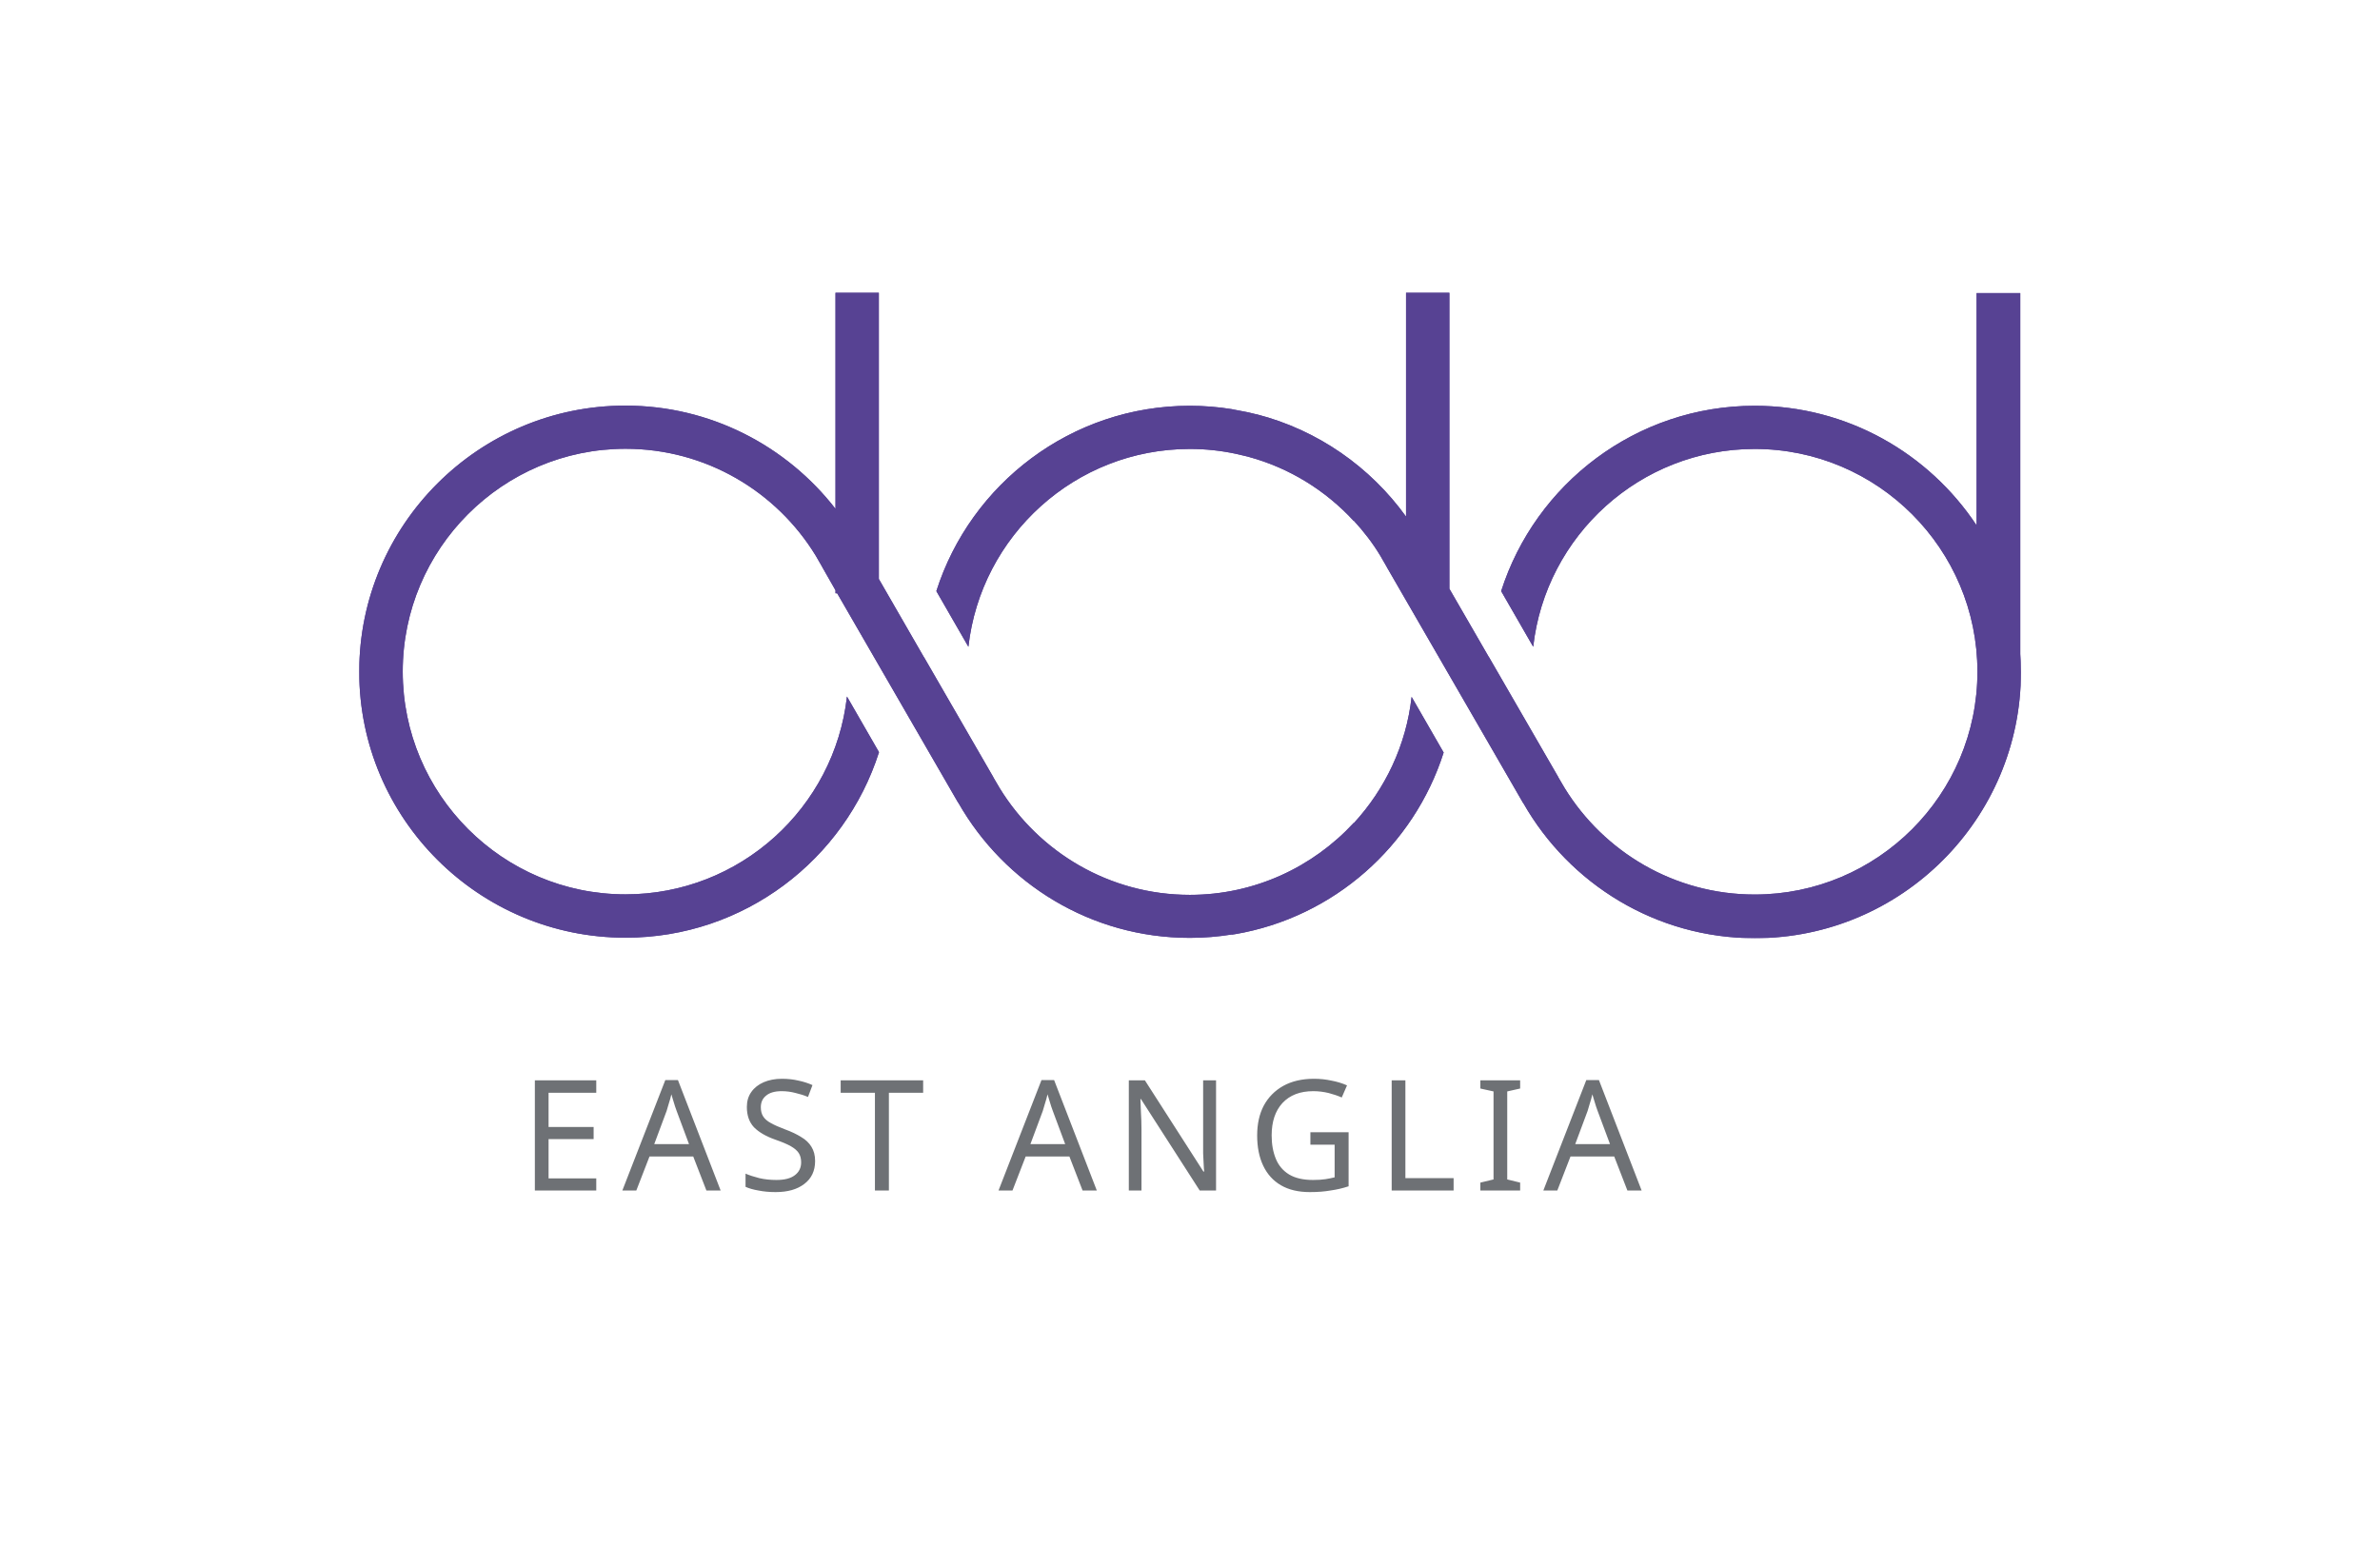
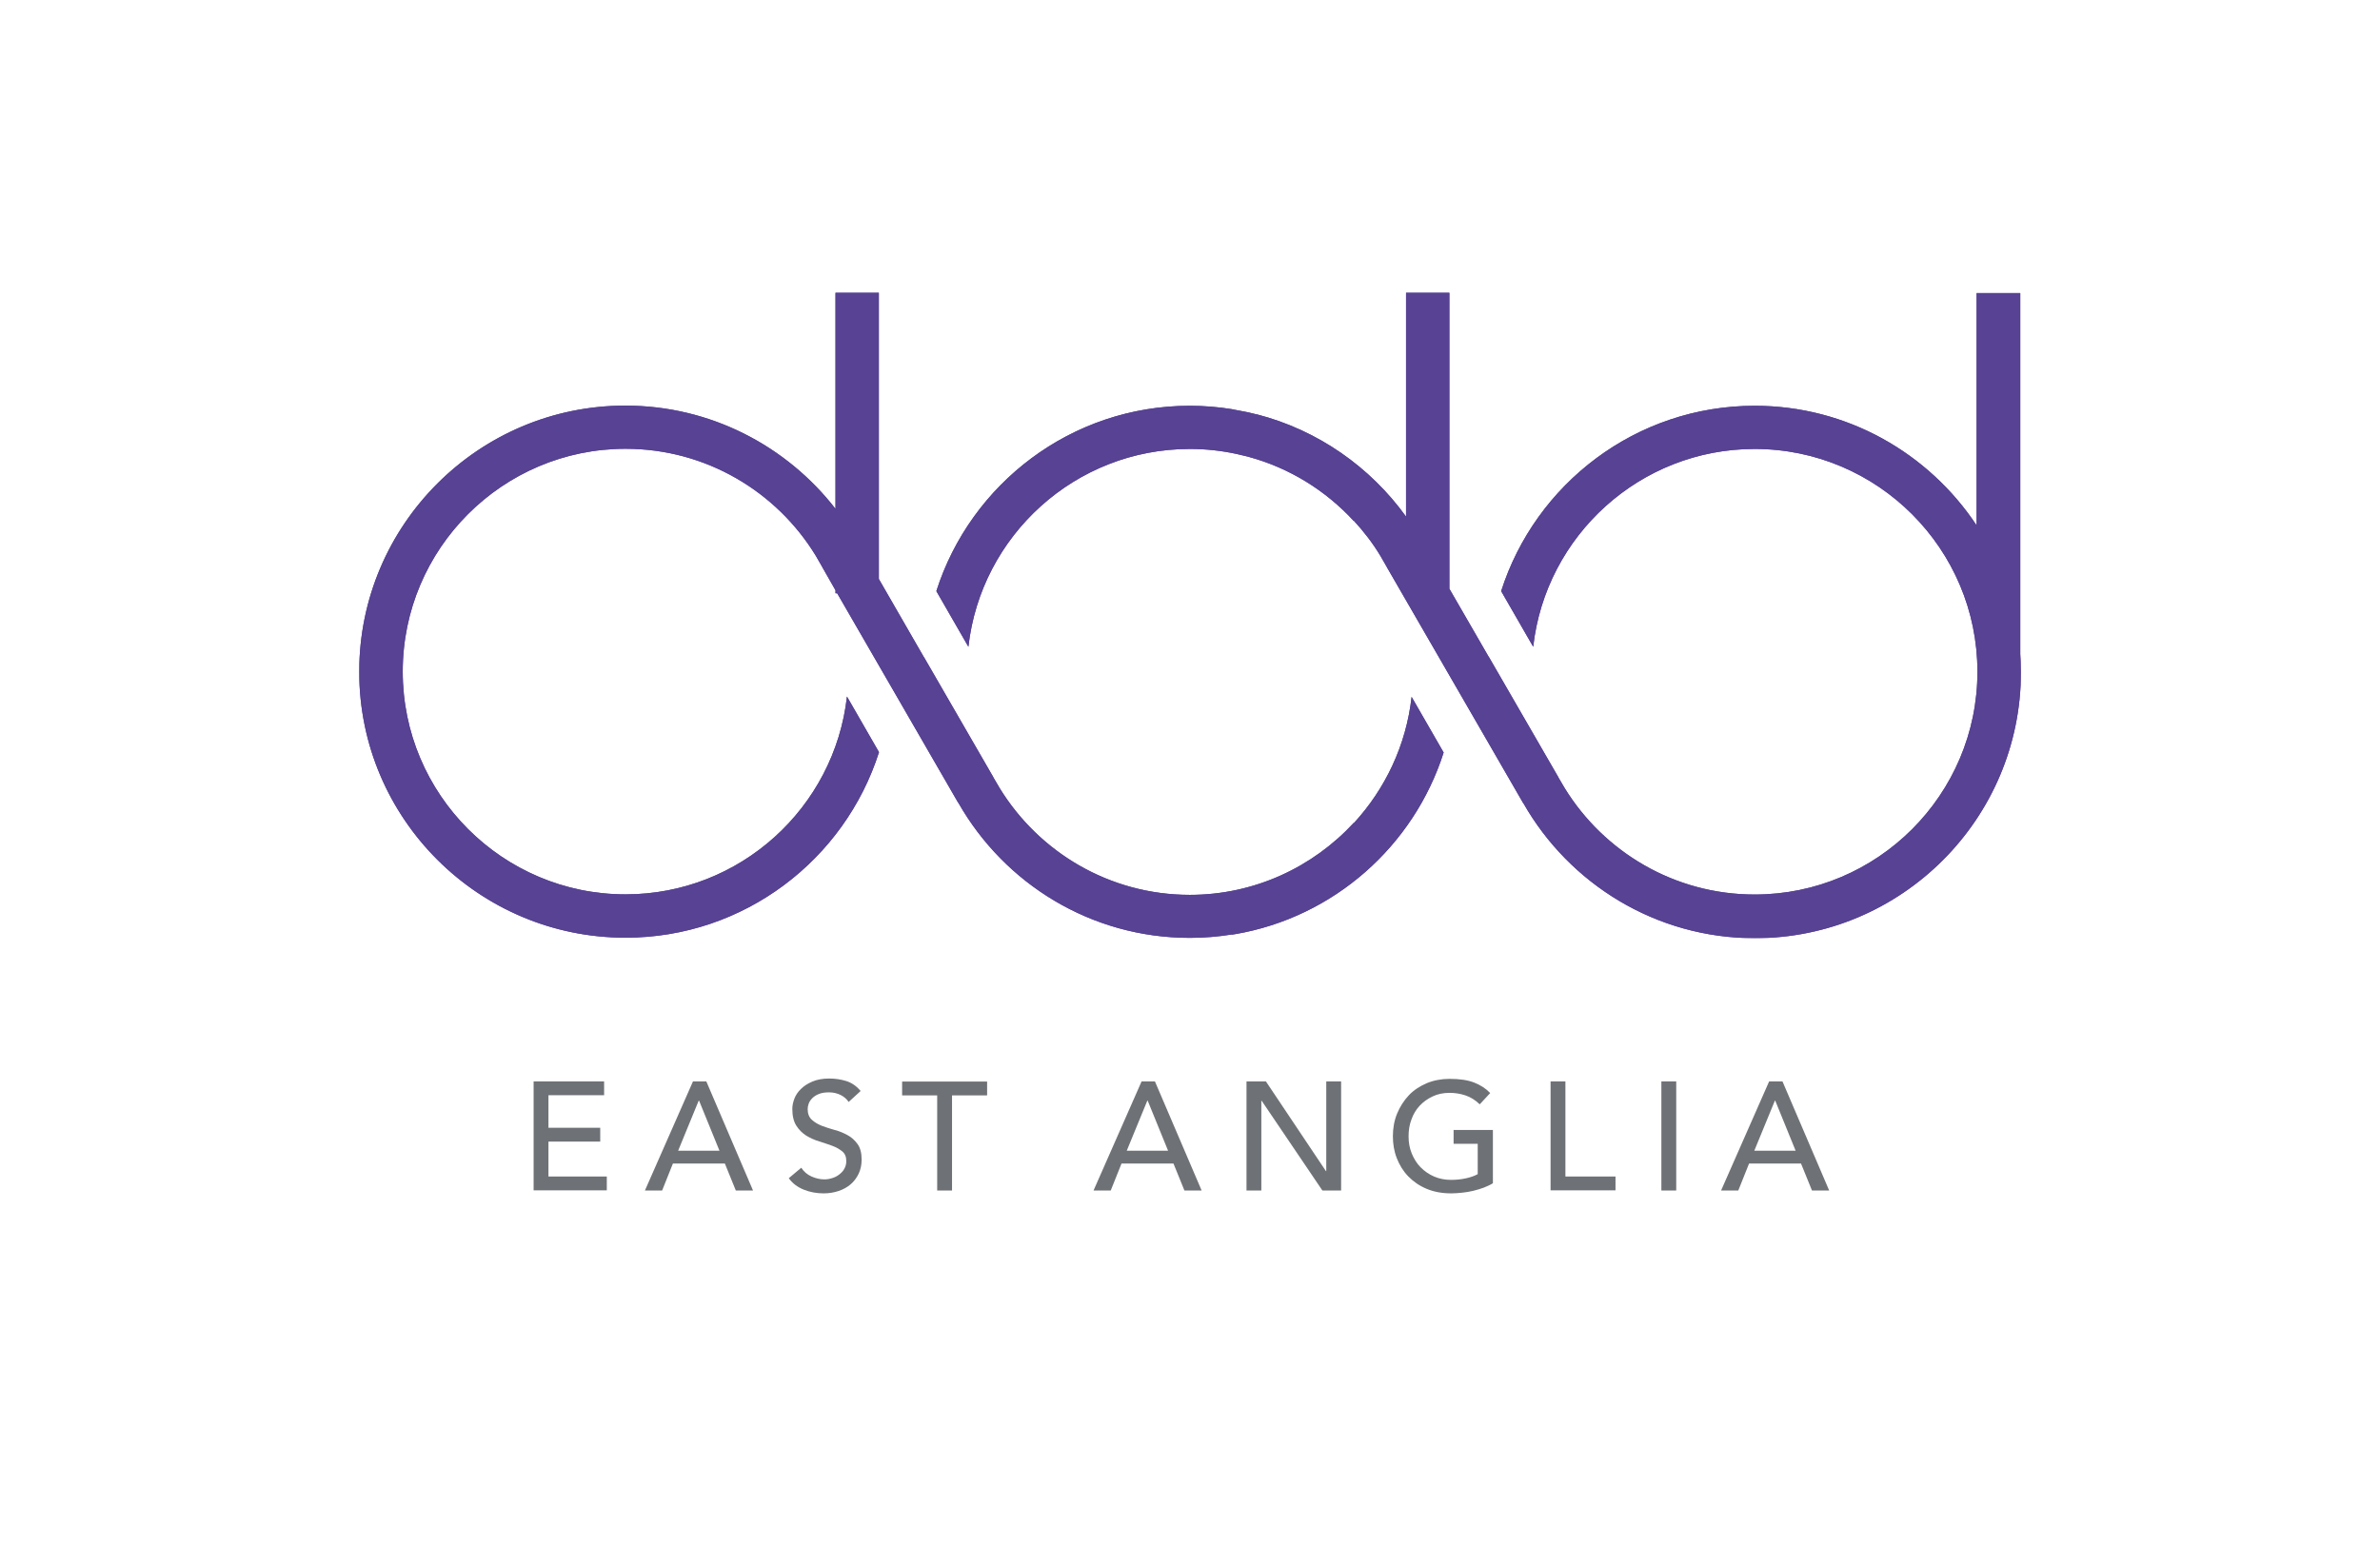
<svg xmlns="http://www.w3.org/2000/svg" xmlns:xlink="http://www.w3.org/1999/xlink" version="1.1" id="Layer_1" x="0px" y="0px" viewBox="0 0 141.12 91.68" style="enable-background:new 0 0 141.12 91.68;" xml:space="preserve">
  <style type="text/css">
	.st0{fill:#6E7175;}
- 	.st1{font-family:'Avenir-Medium';}
- 	.st2{font-size:9.133px;}
- 	.st3{letter-spacing:1;}
- 	.st4{clip-path:url(#SVGID_4_);fill:#574293;}
- 	.st5{clip-path:url(#SVGID_10_);fill:#574293;}
+ 	.st1{clip-path:url(#SVGID_4_);fill:#574293;}
</style>
  <g>
-     <text transform="matrix(1 0 0 1 30.8235 70.5901)" class="st0 st1 st2 st3">EAST ANGLIA</text>
+     <g>
+       <path class="st0" d="M31.65,64.12h4.17v0.82h-3.3v1.93h3.07v0.82h-3.07v2.07h3.46v0.82h-4.34V64.12z" />
+       <path class="st0" d="M41.09,64.12h0.79l2.77,6.47h-1.02l-0.65-1.6H39.9l-0.64,1.6h-1.02L41.09,64.12z M42.66,68.23l-1.21-2.97    h-0.02l-1.22,2.97H42.66z" />
+       <path class="st0" d="M47.51,69.24c0.16,0.24,0.36,0.41,0.61,0.52c0.25,0.11,0.5,0.17,0.76,0.17c0.15,0,0.29-0.02,0.45-0.07    s0.29-0.11,0.42-0.21s0.23-0.2,0.31-0.34s0.12-0.29,0.12-0.47c0-0.25-0.08-0.44-0.24-0.57c-0.16-0.13-0.35-0.24-0.59-0.33    s-0.49-0.17-0.77-0.26c-0.28-0.08-0.53-0.2-0.77-0.34c-0.23-0.15-0.43-0.34-0.59-0.59s-0.24-0.58-0.24-1    c0-0.19,0.04-0.39,0.12-0.6c0.08-0.21,0.21-0.41,0.39-0.58c0.18-0.18,0.4-0.32,0.68-0.44c0.28-0.12,0.61-0.18,1-0.18    c0.35,0,0.69,0.05,1.01,0.15c0.32,0.1,0.61,0.3,0.85,0.59l-0.71,0.65c-0.11-0.17-0.27-0.31-0.47-0.41    c-0.2-0.1-0.43-0.16-0.69-0.16c-0.24,0-0.45,0.03-0.61,0.1c-0.16,0.06-0.29,0.15-0.39,0.25c-0.1,0.1-0.17,0.21-0.21,0.32    c-0.04,0.12-0.06,0.22-0.06,0.32c0,0.27,0.08,0.48,0.24,0.63c0.16,0.15,0.35,0.26,0.59,0.36c0.23,0.09,0.49,0.17,0.77,0.25    c0.28,0.07,0.53,0.18,0.77,0.31s0.43,0.31,0.59,0.53c0.16,0.22,0.24,0.53,0.24,0.92c0,0.31-0.06,0.59-0.18,0.84    c-0.12,0.25-0.28,0.46-0.48,0.63c-0.2,0.17-0.44,0.3-0.71,0.39s-0.57,0.14-0.88,0.14c-0.41,0-0.81-0.07-1.18-0.22    c-0.37-0.15-0.67-0.37-0.89-0.68L47.51,69.24z" />
+       <path class="st0" d="M55.57,64.95h-2.08v-0.82h5.04v0.82h-2.08v5.64h-0.88V64.95z" />
+       <path class="st0" d="M67.69,64.12h0.79l2.77,6.47h-1.02l-0.65-1.6H66.5l-0.64,1.6h-1.02L67.69,64.12z M69.26,68.23l-1.21-2.97    h-0.02l-1.22,2.97H69.26z" />
+       <path class="st0" d="M73.91,64.12h1.15l3.56,5.32h0.02v-5.32h0.88v6.47h-1.11l-3.6-5.32h-0.02v5.32h-0.88V64.12z" />
+       <path class="st0" d="M88.52,66.97v3.19c-0.16,0.1-0.34,0.18-0.54,0.26c-0.2,0.07-0.41,0.14-0.63,0.19s-0.44,0.09-0.66,0.11    s-0.43,0.04-0.63,0.04c-0.55,0-1.04-0.09-1.47-0.27c-0.43-0.18-0.79-0.43-1.09-0.74c-0.3-0.31-0.52-0.67-0.68-1.08    s-0.23-0.84-0.23-1.3c0-0.48,0.08-0.93,0.25-1.34s0.4-0.77,0.69-1.08s0.65-0.54,1.06-0.72c0.41-0.17,0.87-0.26,1.36-0.26    c0.6,0,1.08,0.07,1.46,0.22c0.38,0.15,0.69,0.35,0.95,0.62l-0.62,0.67c-0.27-0.26-0.55-0.43-0.85-0.53    c-0.3-0.1-0.61-0.15-0.94-0.15c-0.37,0-0.71,0.07-1,0.21c-0.3,0.14-0.55,0.32-0.77,0.55c-0.21,0.23-0.38,0.5-0.49,0.82    c-0.12,0.31-0.17,0.65-0.17,1c0,0.37,0.06,0.7,0.19,1.02c0.13,0.31,0.3,0.59,0.53,0.82c0.23,0.23,0.49,0.41,0.79,0.54    c0.3,0.13,0.64,0.2,1,0.2c0.31,0,0.6-0.03,0.88-0.09c0.28-0.06,0.51-0.14,0.71-0.25v-1.8h-1.43v-0.82H88.52z" />
+       <path class="st0" d="M91.94,64.12h0.88v5.64h2.97v0.82h-3.85V64.12z" />
+       <path class="st0" d="M98.51,64.12h0.88v6.47h-0.88V64.12z" />
+       <path class="st0" d="M104.9,64.12h0.79l2.77,6.47h-1.02l-0.65-1.6h-3.08l-0.64,1.6h-1.02L104.9,64.12z M106.47,68.23l-1.21-2.97    h-0.02l-1.22,2.97H106.47z" />
+     </g>
    <g>
      <g>
        <g>
          <defs>
            <path id="SVGID_1_" d="M49.54,17.36v12.81c-2.89-3.72-7.4-6.12-12.46-6.12c-8.7,0-15.78,7.08-15.78,15.78       S28.39,55.6,37.09,55.6c7.03,0,13-4.63,15.03-11l-1.9-3.3c-0.74,6.59-6.34,11.73-13.13,11.73c-7.29,0-13.21-5.93-13.21-13.21       c0-7.29,5.93-13.21,13.21-13.21c4.77,0,8.96,2.54,11.28,6.34l0,0l0.38,0.66c0.01,0.01,0.01,0.02,0.02,0.04L49.54,35v0.18h0.1       l3.19,5.52v0l3.98,6.89l0.02,0.02c2.72,4.77,7.84,8,13.72,8c0.85,0,1.68-0.07,2.49-0.2v0.01c0.06-0.01,0.13-0.02,0.19-0.03       c0,0,0.01,0,0.01,0c5.84-1,10.59-5.22,12.36-10.77l-1.9-3.3c-0.32,2.87-1.57,5.47-3.43,7.49v-0.02       c-2.42,2.62-5.88,4.27-9.72,4.27c-4.76,0-8.94-2.53-11.27-6.32l-0.37-0.63c-0.02-0.04-0.04-0.09-0.07-0.13l-4.05-7.01       c0,0,0,0.01,0,0.01l-2.68-4.65V17.36H49.54z M117.2,17.36v13.79c-2.83-4.27-7.67-7.09-13.16-7.09c-7.03,0-13,4.63-15.03,10.99       l1.9,3.3c0.74-6.59,6.34-11.73,13.13-11.73c7.29,0,13.21,5.93,13.21,13.21c0,7.29-5.93,13.21-13.21,13.21       c-4.76,0-8.94-2.53-11.27-6.32l-0.37-0.63c-0.02-0.04-0.04-0.09-0.07-0.13l-4.05-7.01c0,0,0,0.01,0,0.01l-2.34-4.05V17.36       h-2.57v13.27c-2.12-2.94-5.23-5.13-8.84-6.06c-0.01,0-0.01,0-0.02,0c-0.33-0.09-0.67-0.16-1.01-0.22       c-0.11-0.02-0.21-0.04-0.32-0.06c-0.05-0.01-0.09-0.02-0.14-0.03v0c-0.81-0.13-1.64-0.2-2.49-0.2c-7.03,0-13,4.63-15.03,10.99       l1.9,3.3c0.74-6.59,6.34-11.73,13.13-11.73c0.94,0,1.85,0.1,2.74,0.29c0.04,0.01,0.08,0.02,0.13,0.03       c0.2,0.05,0.4,0.09,0.59,0.14c0.01,0,0.02,0.01,0.03,0.01c2.43,0.66,4.57,2,6.23,3.8v-0.02c0.59,0.64,1.13,1.34,1.58,2.09l0,0       l0.38,0.66c0.01,0.01,0.01,0.02,0.02,0.04l4.08,7.06v0l3.98,6.89l0.02,0.02c2.72,4.77,7.85,8,13.72,8       c8.7,0,15.78-7.08,15.78-15.78c0-0.36-0.02-0.72-0.04-1.07v-21.4H117.2z" />
          </defs>
          <clipPath id="SVGID_2_">
            <use xlink:href="#SVGID_1_" style="overflow:visible;" />
          </clipPath>
        </g>
        <g>
          <defs>
            <path id="SVGID_3_" d="M49.54,17.36v12.81c-2.89-3.72-7.4-6.12-12.46-6.12c-8.7,0-15.78,7.08-15.78,15.78       S28.39,55.6,37.09,55.6c7.03,0,13-4.63,15.03-11l-1.9-3.3c-0.74,6.59-6.34,11.73-13.13,11.73c-7.29,0-13.21-5.93-13.21-13.21       c0-7.29,5.93-13.21,13.21-13.21c4.77,0,8.96,2.54,11.28,6.34l0,0l0.38,0.66c0.01,0.01,0.01,0.02,0.02,0.04L49.54,35v0.18h0.1       l3.19,5.52v0l3.98,6.89l0.02,0.02c2.72,4.77,7.84,8,13.72,8c0.85,0,1.68-0.07,2.49-0.2v0.01c0.06-0.01,0.13-0.02,0.19-0.03       c0,0,0.01,0,0.01,0c5.84-1,10.59-5.22,12.36-10.77l-1.9-3.3c-0.32,2.87-1.57,5.47-3.43,7.49v-0.02       c-2.42,2.62-5.88,4.27-9.72,4.27c-4.76,0-8.94-2.53-11.27-6.32l-0.37-0.63c-0.02-0.04-0.04-0.09-0.07-0.13l-4.05-7.01       c0,0,0,0.01,0,0.01l-2.68-4.65V17.36H49.54z M117.2,17.36v13.79c-2.83-4.27-7.67-7.09-13.16-7.09c-7.03,0-13,4.63-15.03,10.99       l1.9,3.3c0.74-6.59,6.34-11.73,13.13-11.73c7.29,0,13.21,5.93,13.21,13.21c0,7.29-5.93,13.21-13.21,13.21       c-4.76,0-8.94-2.53-11.27-6.32l-0.37-0.63c-0.02-0.04-0.04-0.09-0.07-0.13l-4.05-7.01c0,0,0,0.01,0,0.01l-2.34-4.05V17.36       h-2.57v13.27c-2.12-2.94-5.23-5.13-8.84-6.06c-0.01,0-0.01,0-0.02,0c-0.33-0.09-0.67-0.16-1.01-0.22       c-0.11-0.02-0.21-0.04-0.32-0.06c-0.05-0.01-0.09-0.02-0.14-0.03v0c-0.81-0.13-1.64-0.2-2.49-0.2c-7.03,0-13,4.63-15.03,10.99       l1.9,3.3c0.74-6.59,6.34-11.73,13.13-11.73c0.94,0,1.85,0.1,2.74,0.29c0.04,0.01,0.08,0.02,0.13,0.03       c0.2,0.05,0.4,0.09,0.59,0.14c0.01,0,0.02,0.01,0.03,0.01c2.43,0.66,4.57,2,6.23,3.8v-0.02c0.59,0.64,1.13,1.34,1.58,2.09l0,0       l0.38,0.66c0.01,0.01,0.01,0.02,0.02,0.04l4.08,7.06v0l3.98,6.89l0.02,0.02c2.72,4.77,7.85,8,13.72,8       c8.7,0,15.78-7.08,15.78-15.78c0-0.36-0.02-0.72-0.04-1.07v-21.4H117.2z" />
          </defs>
          <use xlink:href="#SVGID_3_" style="overflow:visible;fill:#574293;" />
          <clipPath id="SVGID_4_">
            <use xlink:href="#SVGID_3_" style="overflow:visible;" />
          </clipPath>
-           <rect x="21.31" y="17.36" class="st4" width="98.5" height="38.25" />
+           <rect x="21.31" y="17.36" class="st1" width="98.5" height="38.25" />
        </g>
        <g>
          <defs>
            <path id="SVGID_5_" d="M49.54,17.36v12.81c-2.89-3.72-7.4-6.12-12.46-6.12c-8.7,0-15.78,7.08-15.78,15.78       S28.39,55.6,37.09,55.6c7.03,0,13-4.63,15.03-11l-1.9-3.3c-0.74,6.59-6.34,11.73-13.13,11.73c-7.29,0-13.21-5.93-13.21-13.21       c0-7.29,5.93-13.21,13.21-13.21c4.77,0,8.96,2.54,11.28,6.34l0,0l0.38,0.66c0.01,0.01,0.01,0.02,0.02,0.04L49.54,35v0.18h0.1       l3.19,5.52v0l3.98,6.89l0.02,0.02c2.72,4.77,7.84,8,13.72,8c0.85,0,1.68-0.07,2.49-0.2v0.01c0.06-0.01,0.13-0.02,0.19-0.03       c0,0,0.01,0,0.01,0c5.84-1,10.59-5.22,12.36-10.77l-1.9-3.3c-0.32,2.87-1.57,5.47-3.43,7.49v-0.02       c-2.42,2.62-5.88,4.27-9.72,4.27c-4.76,0-8.94-2.53-11.27-6.32l-0.37-0.63c-0.02-0.04-0.04-0.09-0.07-0.13l-4.05-7.01       c0,0,0,0.01,0,0.01l-2.68-4.65V17.36H49.54z M117.2,17.36v13.79c-2.83-4.27-7.67-7.09-13.16-7.09c-7.03,0-13,4.63-15.03,10.99       l1.9,3.3c0.74-6.59,6.34-11.73,13.13-11.73c7.29,0,13.21,5.93,13.21,13.21c0,7.29-5.93,13.21-13.21,13.21       c-4.76,0-8.94-2.53-11.27-6.32l-0.37-0.63c-0.02-0.04-0.04-0.09-0.07-0.13l-4.05-7.01c0,0,0,0.01,0,0.01l-2.34-4.05V17.36       h-2.57v13.27c-2.12-2.94-5.23-5.13-8.84-6.06c-0.01,0-0.01,0-0.02,0c-0.33-0.09-0.67-0.16-1.01-0.22       c-0.11-0.02-0.21-0.04-0.32-0.06c-0.05-0.01-0.09-0.02-0.14-0.03v0c-0.81-0.13-1.64-0.2-2.49-0.2c-7.03,0-13,4.63-15.03,10.99       l1.9,3.3c0.74-6.59,6.34-11.73,13.13-11.73c0.94,0,1.85,0.1,2.74,0.29c0.04,0.01,0.08,0.02,0.13,0.03       c0.2,0.05,0.4,0.09,0.59,0.14c0.01,0,0.02,0.01,0.03,0.01c2.43,0.66,4.57,2,6.23,3.8v-0.02c0.59,0.64,1.13,1.34,1.58,2.09l0,0       l0.38,0.66c0.01,0.01,0.01,0.02,0.02,0.04l4.08,7.06v0l3.98,6.89l0.02,0.02c2.72,4.77,7.85,8,13.72,8       c8.7,0,15.78-7.08,15.78-15.78c0-0.36-0.02-0.72-0.04-1.07v-21.4H117.2z" />
          </defs>
          <clipPath id="SVGID_6_">
            <use xlink:href="#SVGID_5_" style="overflow:visible;" />
          </clipPath>
        </g>
      </g>
    </g>
  </g>
-   <g>
-     <text transform="matrix(1 0 0 1 190.4097 188.3234)" class="st1 st2 st3" style="fill:#574293;">EAST ANGLIA</text>
-     <g>
-       <g>
-         <g>
-           <defs>
-             <path id="SVGID_7_" d="M209.13,135.09v12.81c-2.89-3.72-7.4-6.12-12.46-6.12c-8.7,0-15.78,7.08-15.78,15.78       c0,8.7,7.08,15.78,15.78,15.78c7.03,0,13-4.63,15.03-11l-1.9-3.3c-0.74,6.59-6.34,11.73-13.13,11.73       c-7.29,0-13.21-5.93-13.21-13.21c0-7.29,5.93-13.21,13.21-13.21c4.77,0,8.96,2.54,11.28,6.34l0,0l0.38,0.66       c0.01,0.01,0.01,0.02,0.02,0.04l0.78,1.36v0.18h0.1l3.19,5.52v0l3.98,6.89l0.02,0.02c2.72,4.77,7.84,8,13.72,8       c0.85,0,1.68-0.07,2.49-0.2v0.01c0.06-0.01,0.13-0.02,0.19-0.03c0,0,0.01,0,0.01,0c5.84-1,10.59-5.22,12.36-10.77l-1.9-3.3       c-0.32,2.87-1.57,5.47-3.43,7.49v-0.02c-2.42,2.62-5.88,4.27-9.72,4.27c-4.76,0-8.94-2.53-11.27-6.32l-0.37-0.63       c-0.02-0.04-0.04-0.09-0.07-0.13l-4.05-7.01c0,0,0,0.01,0,0.01l-2.68-4.65v-16.95H209.13z M276.78,135.09v13.79       c-2.83-4.27-7.67-7.09-13.16-7.09c-7.03,0-13,4.63-15.03,10.99l1.9,3.3c0.74-6.59,6.34-11.73,13.13-11.73       c7.29,0,13.21,5.93,13.21,13.21c0,7.29-5.93,13.21-13.21,13.21c-4.76,0-8.94-2.53-11.27-6.32l-0.37-0.63       c-0.02-0.04-0.04-0.09-0.07-0.13l-4.05-7.01c0,0,0,0.01,0,0.01l-2.34-4.05v-17.55h-2.57v13.27c-2.12-2.94-5.23-5.13-8.84-6.06       c-0.01,0-0.01,0-0.02,0c-0.33-0.09-0.67-0.16-1.01-0.22c-0.11-0.02-0.21-0.04-0.32-0.06c-0.05-0.01-0.09-0.02-0.14-0.03v0       c-0.81-0.13-1.64-0.2-2.49-0.2c-7.03,0-13,4.63-15.03,10.99l1.9,3.3c0.74-6.59,6.34-11.73,13.13-11.73       c0.94,0,1.85,0.1,2.74,0.29c0.04,0.01,0.08,0.02,0.13,0.03c0.2,0.05,0.4,0.09,0.59,0.14c0.01,0,0.02,0.01,0.03,0.01       c2.43,0.66,4.57,2,6.23,3.8v-0.02c0.59,0.64,1.13,1.34,1.58,2.09l0,0l0.38,0.66c0.01,0.01,0.01,0.02,0.02,0.04l4.08,7.06v0       l3.98,6.89l0.02,0.02c2.72,4.77,7.85,8,13.72,8c8.7,0,15.78-7.08,15.78-15.78c0-0.36-0.02-0.72-0.04-1.07v-21.4H276.78z" />
-           </defs>
-           <clipPath id="SVGID_8_">
-             <use xlink:href="#SVGID_7_" style="overflow:visible;" />
-           </clipPath>
-         </g>
-         <g>
-           <defs>
-             <path id="SVGID_9_" d="M209.13,135.09v12.81c-2.89-3.72-7.4-6.12-12.46-6.12c-8.7,0-15.78,7.08-15.78,15.78       c0,8.7,7.08,15.78,15.78,15.78c7.03,0,13-4.63,15.03-11l-1.9-3.3c-0.74,6.59-6.34,11.73-13.13,11.73       c-7.29,0-13.21-5.93-13.21-13.21c0-7.29,5.93-13.21,13.21-13.21c4.77,0,8.96,2.54,11.28,6.34l0,0l0.38,0.66       c0.01,0.01,0.01,0.02,0.02,0.04l0.78,1.36v0.18h0.1l3.19,5.52v0l3.98,6.89l0.02,0.02c2.72,4.77,7.84,8,13.72,8       c0.85,0,1.68-0.07,2.49-0.2v0.01c0.06-0.01,0.13-0.02,0.19-0.03c0,0,0.01,0,0.01,0c5.84-1,10.59-5.22,12.36-10.77l-1.9-3.3       c-0.32,2.87-1.57,5.47-3.43,7.49v-0.02c-2.42,2.62-5.88,4.27-9.72,4.27c-4.76,0-8.94-2.53-11.27-6.32l-0.37-0.63       c-0.02-0.04-0.04-0.09-0.07-0.13l-4.05-7.01c0,0,0,0.01,0,0.01l-2.68-4.65v-16.95H209.13z M276.78,135.09v13.79       c-2.83-4.27-7.67-7.09-13.16-7.09c-7.03,0-13,4.63-15.03,10.99l1.9,3.3c0.74-6.59,6.34-11.73,13.13-11.73       c7.29,0,13.21,5.93,13.21,13.21c0,7.29-5.93,13.21-13.21,13.21c-4.76,0-8.94-2.53-11.27-6.32l-0.37-0.63       c-0.02-0.04-0.04-0.09-0.07-0.13l-4.05-7.01c0,0,0,0.01,0,0.01l-2.34-4.05v-17.55h-2.57v13.27c-2.12-2.94-5.23-5.13-8.84-6.06       c-0.01,0-0.01,0-0.02,0c-0.33-0.09-0.67-0.16-1.01-0.22c-0.11-0.02-0.21-0.04-0.32-0.06c-0.05-0.01-0.09-0.02-0.14-0.03v0       c-0.81-0.13-1.64-0.2-2.49-0.2c-7.03,0-13,4.63-15.03,10.99l1.9,3.3c0.74-6.59,6.34-11.73,13.13-11.73       c0.94,0,1.85,0.1,2.74,0.29c0.04,0.01,0.08,0.02,0.13,0.03c0.2,0.05,0.4,0.09,0.59,0.14c0.01,0,0.02,0.01,0.03,0.01       c2.43,0.66,4.57,2,6.23,3.8v-0.02c0.59,0.64,1.13,1.34,1.58,2.09l0,0l0.38,0.66c0.01,0.01,0.01,0.02,0.02,0.04l4.08,7.06v0       l3.98,6.89l0.02,0.02c2.72,4.77,7.85,8,13.72,8c8.7,0,15.78-7.08,15.78-15.78c0-0.36-0.02-0.72-0.04-1.07v-21.4H276.78z" />
-           </defs>
-           <use xlink:href="#SVGID_9_" style="overflow:visible;fill:#574293;" />
-           <clipPath id="SVGID_10_">
-             <use xlink:href="#SVGID_9_" style="overflow:visible;" />
-           </clipPath>
-           <rect x="180.9" y="135.09" class="st5" width="98.5" height="38.25" />
-         </g>
-         <g>
-           <defs>
-             <path id="SVGID_11_" d="M209.13,135.09v12.81c-2.89-3.72-7.4-6.12-12.46-6.12c-8.7,0-15.78,7.08-15.78,15.78       c0,8.7,7.08,15.78,15.78,15.78c7.03,0,13-4.63,15.03-11l-1.9-3.3c-0.74,6.59-6.34,11.73-13.13,11.73       c-7.29,0-13.21-5.93-13.21-13.21c0-7.29,5.93-13.21,13.21-13.21c4.77,0,8.96,2.54,11.28,6.34l0,0l0.38,0.66       c0.01,0.01,0.01,0.02,0.02,0.04l0.78,1.36v0.18h0.1l3.19,5.52v0l3.98,6.89l0.02,0.02c2.72,4.77,7.84,8,13.72,8       c0.85,0,1.68-0.07,2.49-0.2v0.01c0.06-0.01,0.13-0.02,0.19-0.03c0,0,0.01,0,0.01,0c5.84-1,10.59-5.22,12.36-10.77l-1.9-3.3       c-0.32,2.87-1.57,5.47-3.43,7.49v-0.02c-2.42,2.62-5.88,4.27-9.72,4.27c-4.76,0-8.94-2.53-11.27-6.32l-0.37-0.63       c-0.02-0.04-0.04-0.09-0.07-0.13l-4.05-7.01c0,0,0,0.01,0,0.01l-2.68-4.65v-16.95H209.13z M276.78,135.09v13.79       c-2.83-4.27-7.67-7.09-13.16-7.09c-7.03,0-13,4.63-15.03,10.99l1.9,3.3c0.74-6.59,6.34-11.73,13.13-11.73       c7.29,0,13.21,5.93,13.21,13.21c0,7.29-5.93,13.21-13.21,13.21c-4.76,0-8.94-2.53-11.27-6.32l-0.37-0.63       c-0.02-0.04-0.04-0.09-0.07-0.13l-4.05-7.01c0,0,0,0.01,0,0.01l-2.34-4.05v-17.55h-2.57v13.27c-2.12-2.94-5.23-5.13-8.84-6.06       c-0.01,0-0.01,0-0.02,0c-0.33-0.09-0.67-0.16-1.01-0.22c-0.11-0.02-0.21-0.04-0.32-0.06c-0.05-0.01-0.09-0.02-0.14-0.03v0       c-0.81-0.13-1.64-0.2-2.49-0.2c-7.03,0-13,4.63-15.03,10.99l1.9,3.3c0.74-6.59,6.34-11.73,13.13-11.73       c0.94,0,1.85,0.1,2.74,0.29c0.04,0.01,0.08,0.02,0.13,0.03c0.2,0.05,0.4,0.09,0.59,0.14c0.01,0,0.02,0.01,0.03,0.01       c2.43,0.66,4.57,2,6.23,3.8v-0.02c0.59,0.64,1.13,1.34,1.58,2.09l0,0l0.38,0.66c0.01,0.01,0.01,0.02,0.02,0.04l4.08,7.06v0       l3.98,6.89l0.02,0.02c2.72,4.77,7.85,8,13.72,8c8.7,0,15.78-7.08,15.78-15.78c0-0.36-0.02-0.72-0.04-1.07v-21.4H276.78z" />
-           </defs>
-           <clipPath id="SVGID_12_">
-             <use xlink:href="#SVGID_11_" style="overflow:visible;" />
-           </clipPath>
-         </g>
-       </g>
-     </g>
-   </g>
</svg>
